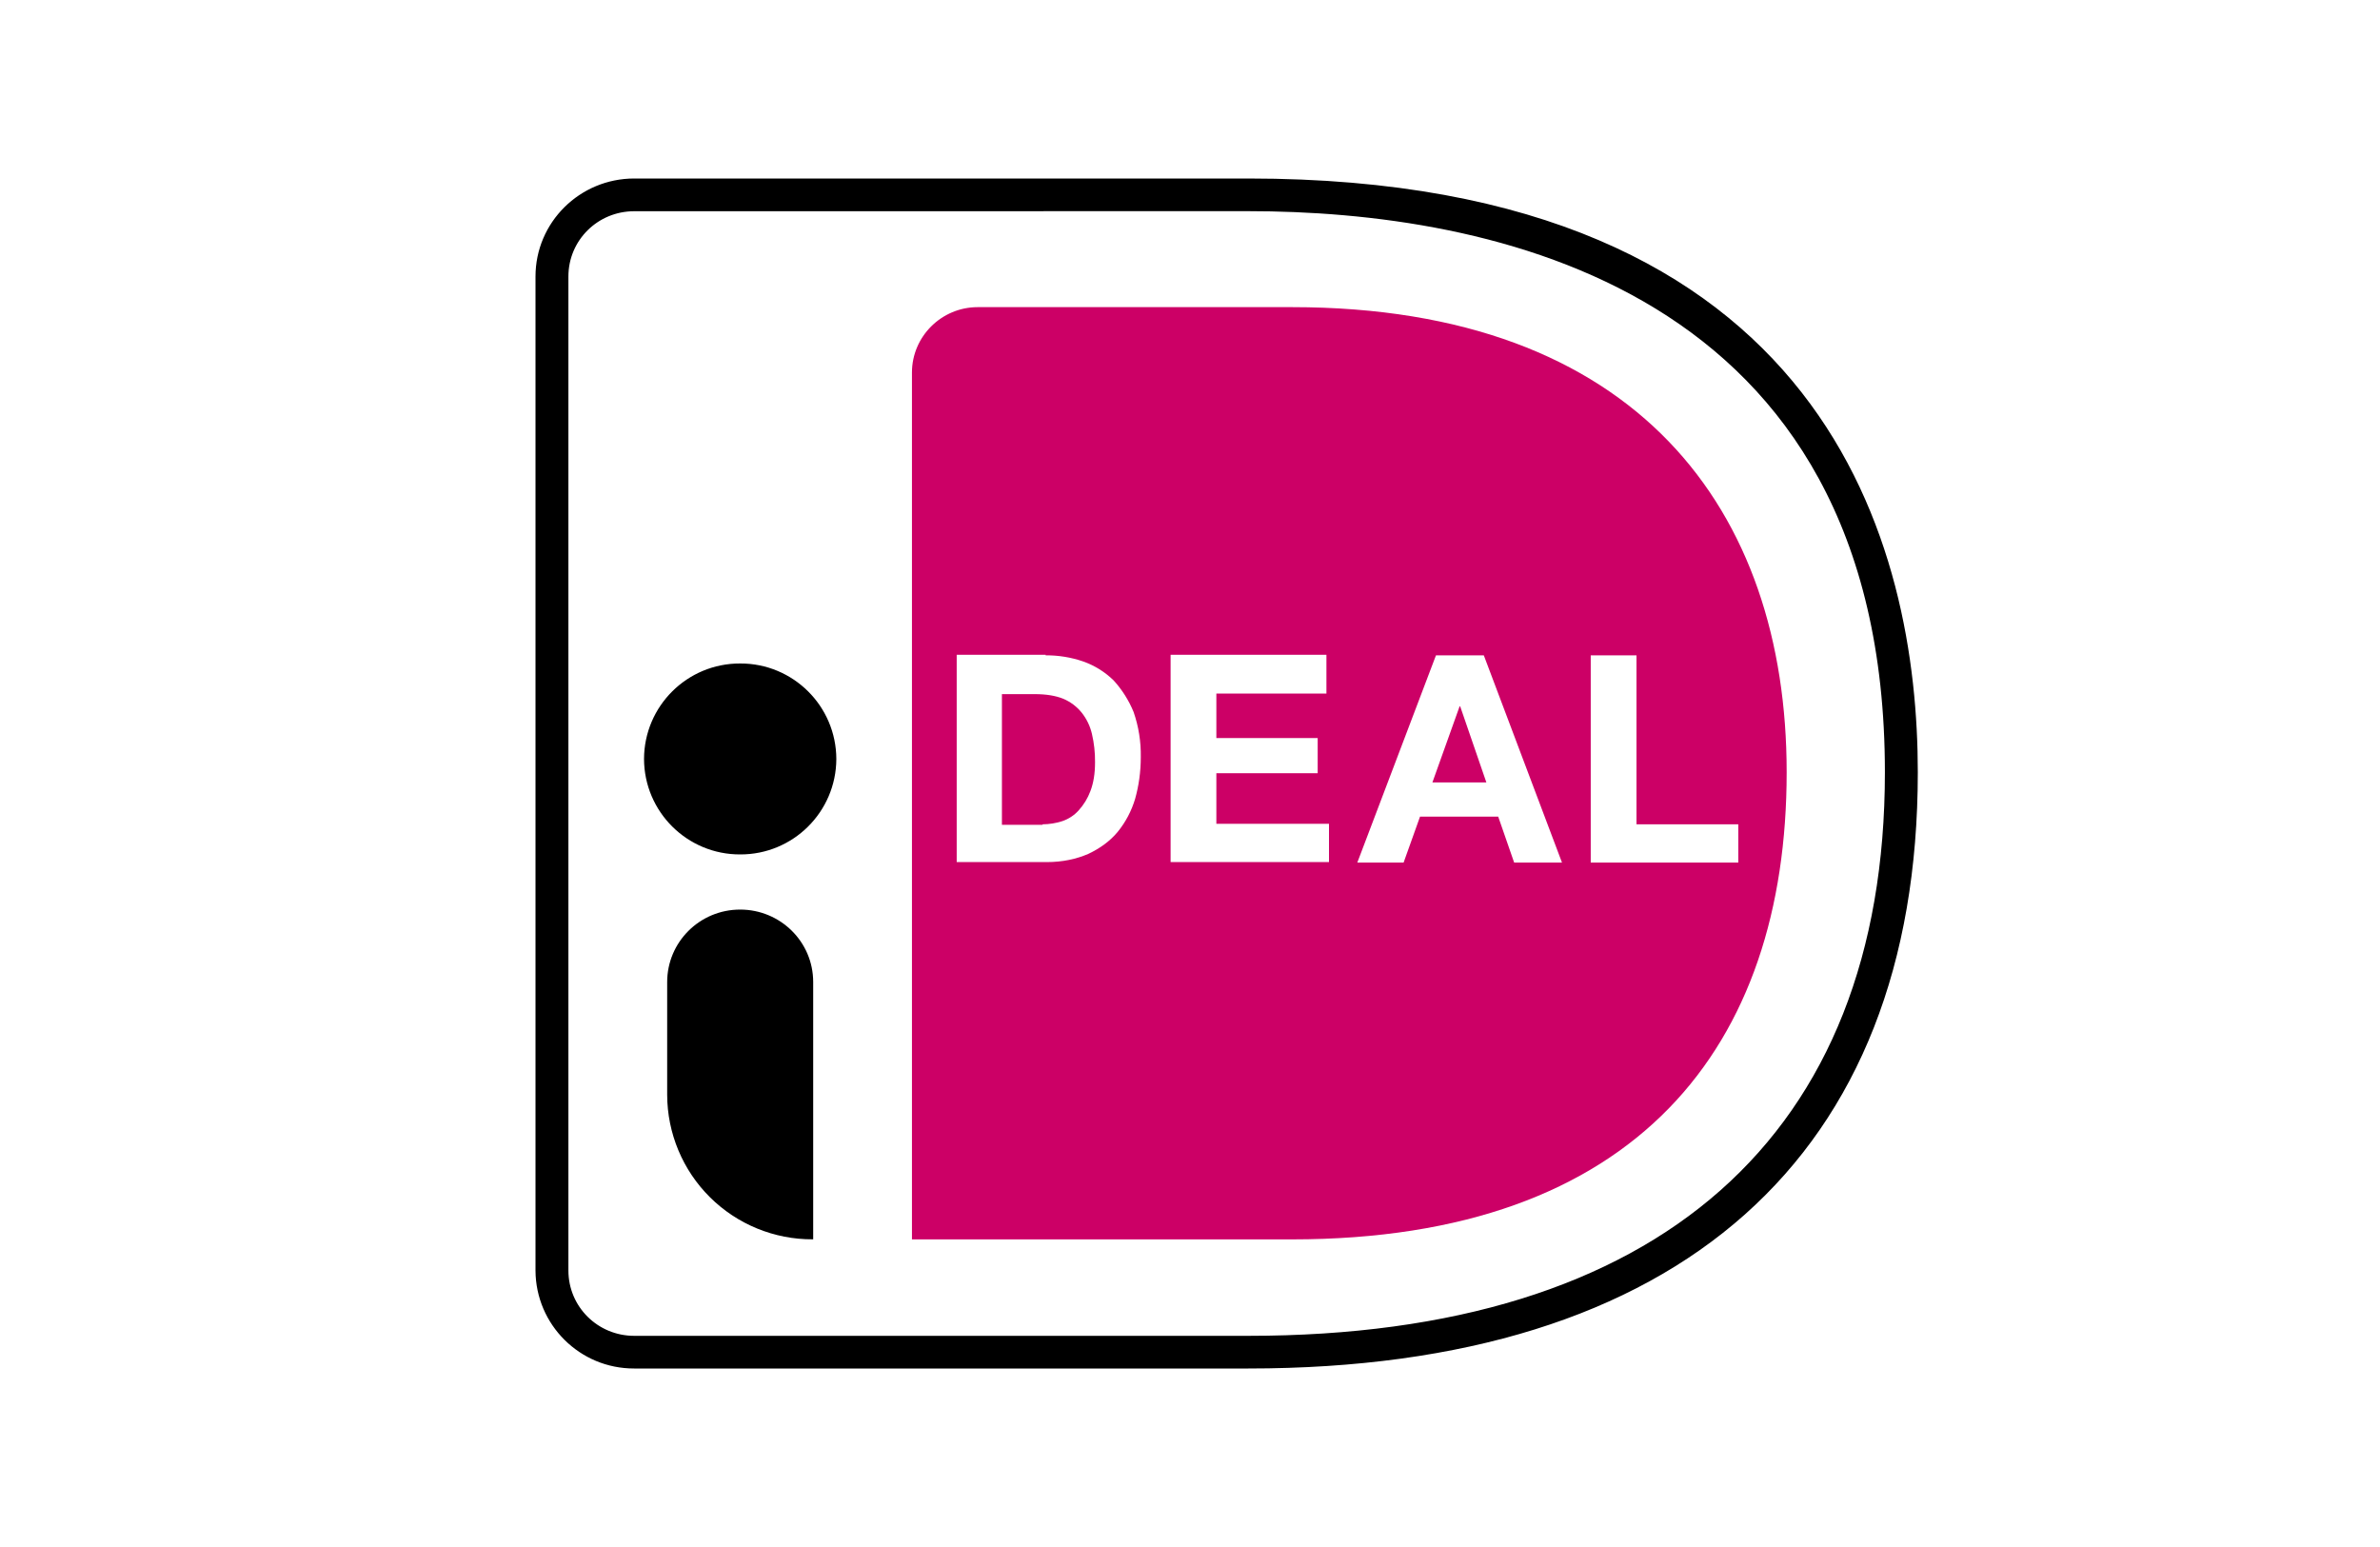
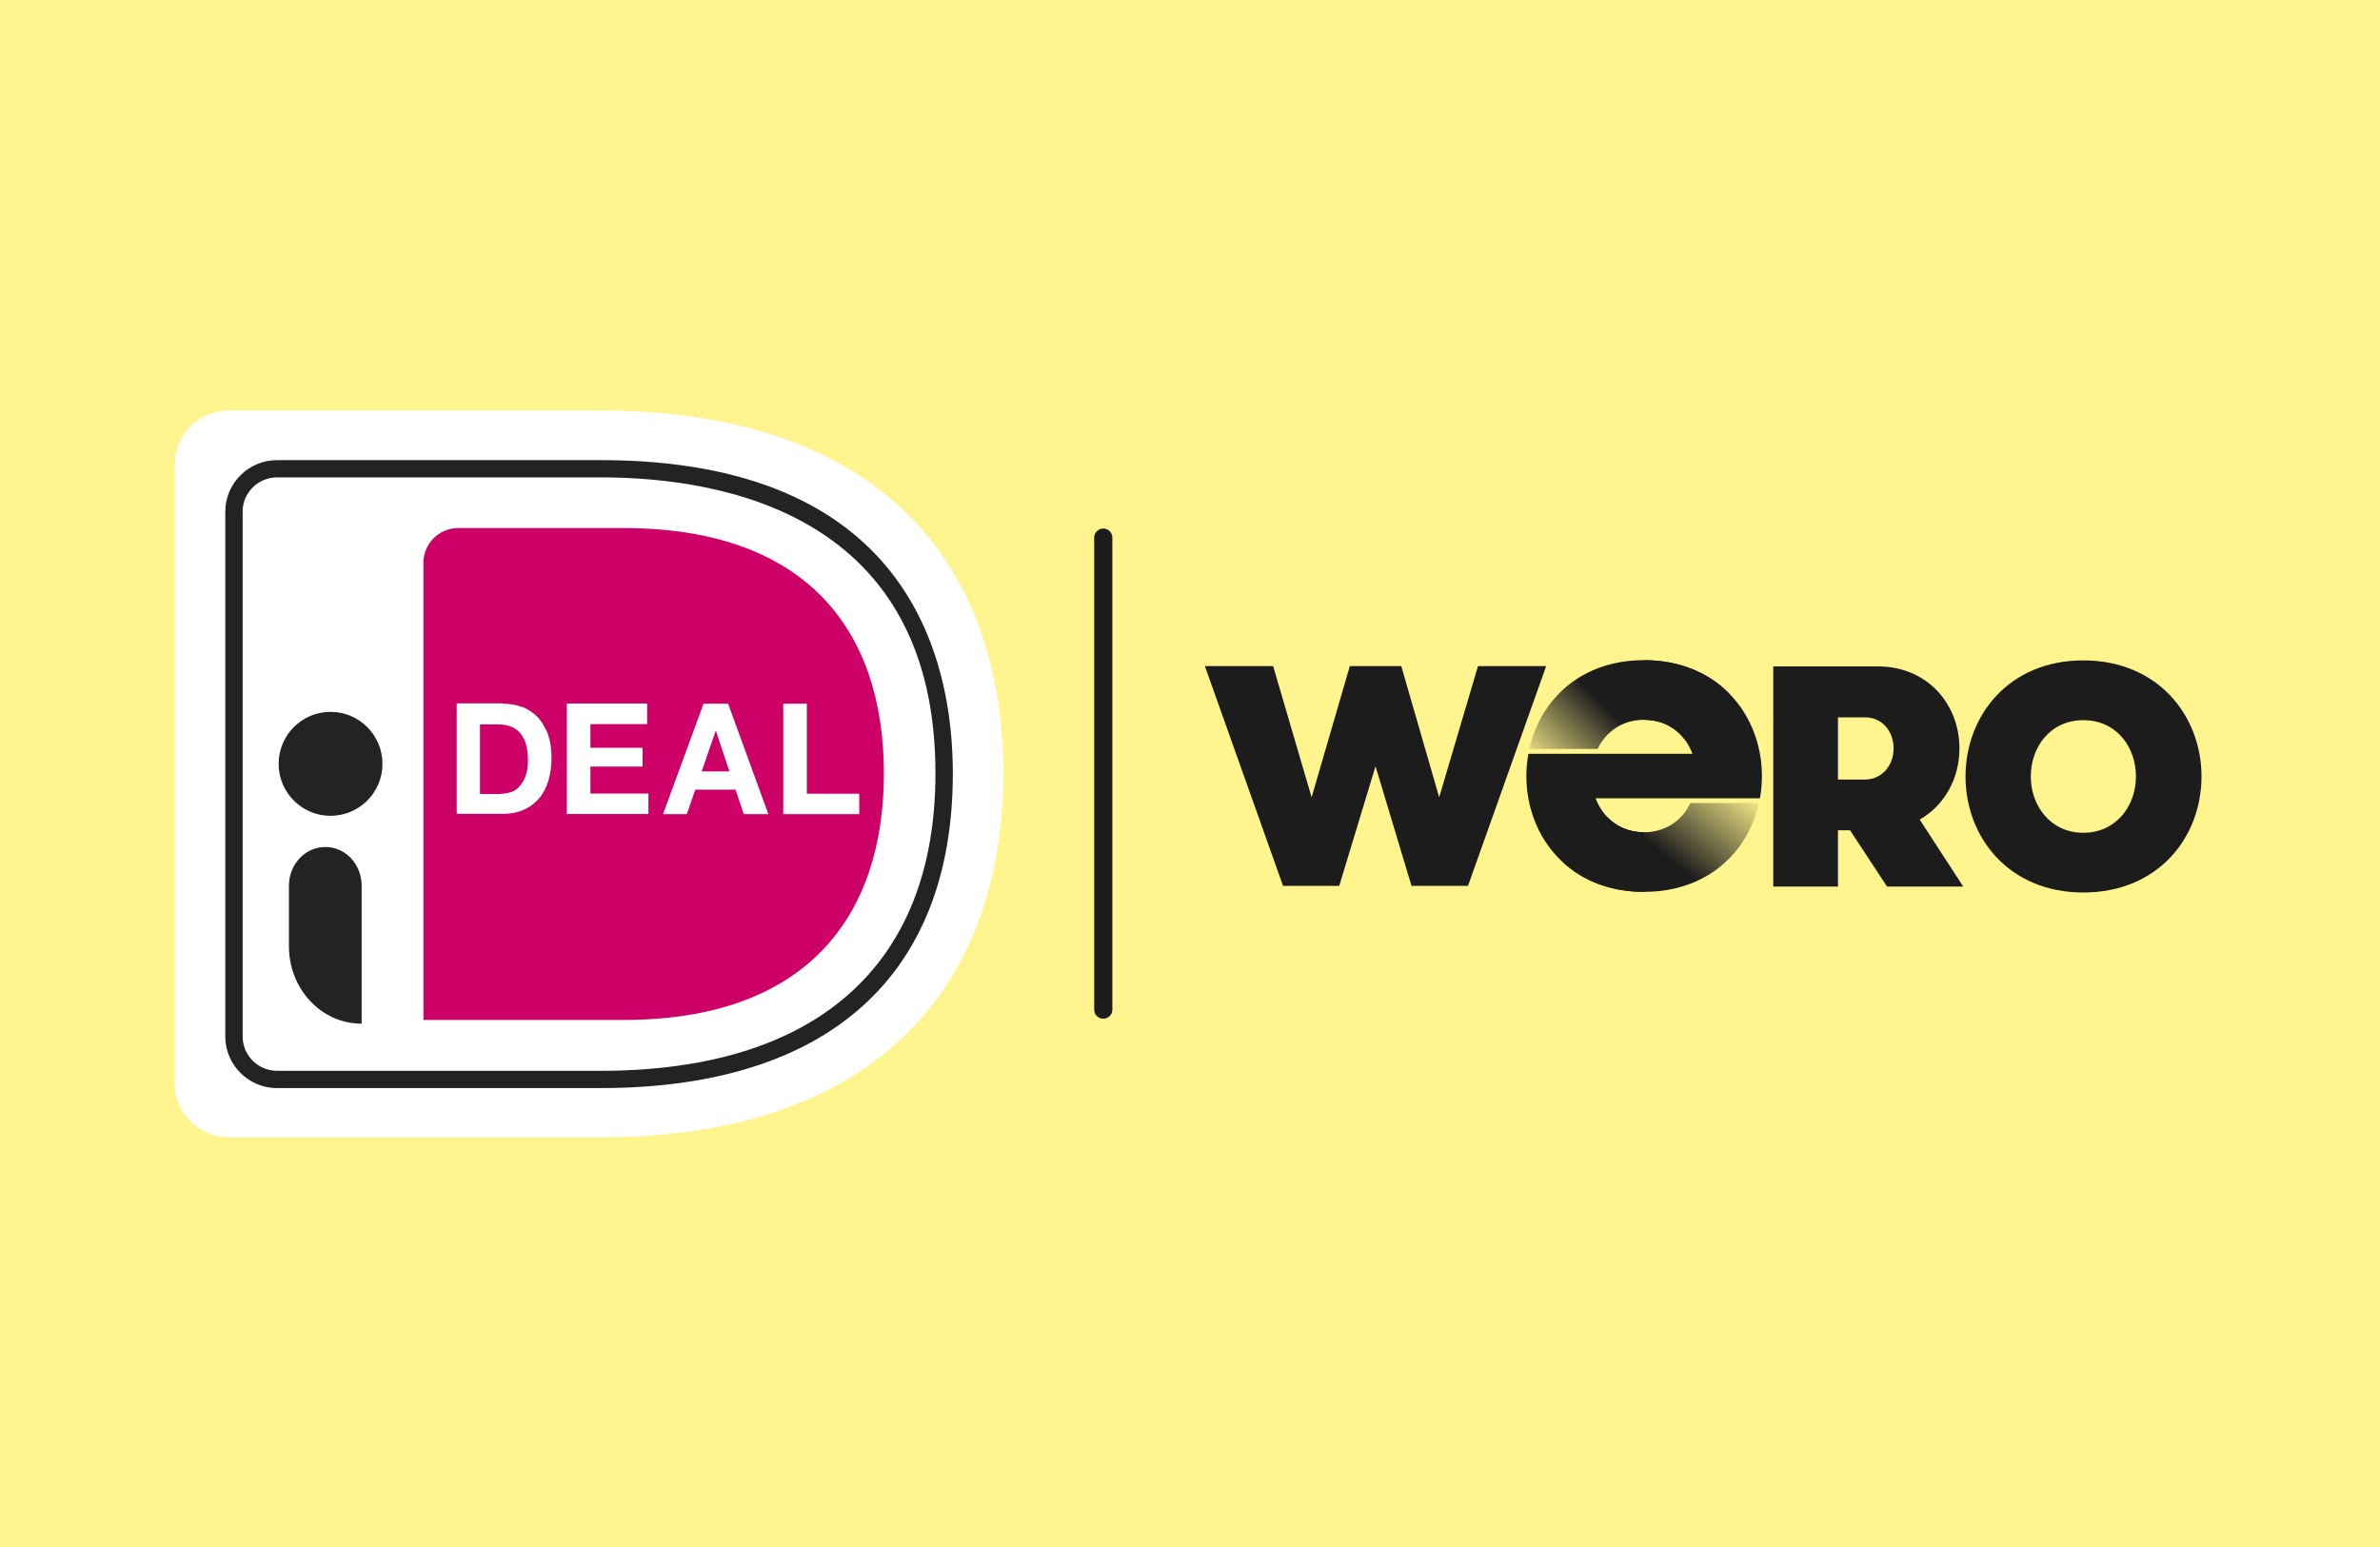
- <svg xmlns="http://www.w3.org/2000/svg" fill="none" viewBox="0 0 40 26">
-   <path fill="#C06" d="M0 0h40v26H0z" />
-   <path fill="#fff" d="M0 0h40v26H0z" />
-   <path fill="#000" fill-rule="evenodd" d="M20.979 23h-10.32A1.654 1.654 0 0 1 9 21.353V4.647C9 3.737 9.743 3 10.66 3h10.319c9.792 0 11.253 6.255 11.253 9.979C32.232 19.439 28.23 23 20.98 23M10.659 3.55c-.613 0-1.106.488-1.106 1.097v16.706c0 .609.493 1.098 1.106 1.098h10.32c6.897 0 10.7-3.364 10.7-9.472 0-8.203-6.707-9.43-10.7-9.43zm1.781 10.81a1.61 1.61 0 0 0 1.616-1.604 1.61 1.61 0 0 0-1.616-1.605 1.61 1.61 0 0 0-1.616 1.604 1.61 1.61 0 0 0 1.616 1.605m-1.227 4.041a2.435 2.435 0 0 0 2.446 2.428h.008v-4.324c0-.678-.553-1.218-1.227-1.218-.683 0-1.227.549-1.227 1.218z" clip-rule="evenodd" />
-   <path fill="#C06" d="M15.327 6.26v14.57h6.387c5.8 0 8.314-3.252 8.314-7.851 0-4.402-2.515-7.817-8.314-7.817h-5.281c-.614 0-1.106.498-1.106 1.098" />
-   <path fill="#fff" fill-rule="evenodd" d="M18.205 11.117a1.9 1.9 0 0 0-.631-.103v-.009h-1.495v3.484h1.512c.268 0 .501-.052.7-.138.199-.094.363-.214.493-.369a1.6 1.6 0 0 0 .294-.557c.06-.215.095-.447.095-.704a2.2 2.2 0 0 0-.121-.755 1.8 1.8 0 0 0-.337-.532 1.4 1.4 0 0 0-.51-.317m-.355 2.685a1.1 1.1 0 0 1-.328.052v.008h-.683v-2.196h.553q.283 0 .476.077a.8.8 0 0 1 .31.232.9.9 0 0 1 .174.36 2 2 0 0 1 .052.472c0 .197-.026.352-.078.489a1 1 0 0 1-.199.326.65.65 0 0 1-.277.18m4.443-2.145v-.652h-2.619v3.484h2.662v-.644h-1.893v-.85h1.703v-.591h-1.703v-.747zm2.645-.643 1.314 3.483h-.804l-.268-.772h-1.314l-.276.772h-.778l1.322-3.483zm.043 2.136-.44-1.278h-.01l-.457 1.278zm2.523.704v-2.84h-.769v3.483h2.48v-.643z" clip-rule="evenodd" />
+ <svg xmlns="http://www.w3.org/2000/svg" width="40" height="26" viewBox="0 0 40 26" fill="none">
+   <rect width="40" height="26" fill="#FFF48D" />
+   <path d="M2.936 7.805V18.21C2.936 18.708 3.346 19.115 3.846 19.115H10.093C14.815 19.115 16.862 16.484 16.862 12.994C16.862 9.503 14.814 6.9 10.092 6.9H3.846C3.345 6.9 2.936 7.307 2.936 7.805H2.936Z" fill="white" />
+   <path d="M7.117 9.454V17.142H10.479C13.531 17.142 14.855 15.426 14.855 12.999C14.855 10.573 13.531 8.875 10.479 8.875H7.699C7.377 8.875 7.117 9.137 7.117 9.455V9.454Z" fill="#CC0066" />
+   <path fill-rule="evenodd" clip-rule="evenodd" d="M4.66 18.287H10.091C13.908 18.287 16.014 16.408 16.014 12.998C16.014 11.034 15.245 7.733 10.091 7.733H4.66C4.177 7.733 3.786 8.122 3.786 8.602V17.418C3.786 17.898 4.177 18.288 4.66 18.288V18.287ZM4.077 8.602C4.077 8.281 4.336 8.023 4.659 8.023H10.091C12.192 8.023 15.722 8.67 15.722 12.998C15.722 16.222 13.721 17.997 10.091 17.997H4.66C4.337 17.997 4.078 17.739 4.078 17.417V8.602H4.077Z" fill="#232323" />
+   <path fill-rule="evenodd" clip-rule="evenodd" d="M8.77 11.881C8.668 11.844 8.561 11.826 8.445 11.826V11.821H7.676V13.678H8.455C8.593 13.678 8.712 13.651 8.815 13.605C8.918 13.555 9.002 13.49 9.069 13.408C9.137 13.326 9.185 13.225 9.22 13.111C9.252 12.996 9.269 12.873 9.269 12.735C9.269 12.58 9.247 12.447 9.207 12.332C9.162 12.223 9.104 12.127 9.034 12.049C8.958 11.976 8.873 11.916 8.771 11.879L8.77 11.881ZM8.588 13.313C8.53 13.331 8.477 13.34 8.419 13.34V13.345H8.067V12.174H8.352C8.449 12.174 8.529 12.188 8.596 12.215C8.664 12.242 8.717 12.288 8.757 12.339C8.796 12.389 8.828 12.458 8.846 12.531C8.863 12.604 8.873 12.691 8.873 12.783C8.873 12.888 8.859 12.97 8.833 13.043C8.806 13.117 8.77 13.171 8.731 13.217C8.691 13.263 8.641 13.295 8.588 13.313V13.313Z" fill="white" />
+   <path d="M10.876 11.827V12.17H9.923V12.568H10.8V12.884H9.923V13.337H10.898V13.681H9.527V11.824H10.876V11.828V11.827Z" fill="white" />
+   <path fill-rule="evenodd" clip-rule="evenodd" d="M12.914 13.683L12.237 11.827H11.824L11.143 13.683H11.543L11.686 13.271H12.362L12.5 13.683H12.915H12.914ZM12.032 12.284L12.259 12.965H11.793L12.028 12.284H12.033H12.032Z" fill="white" />
+   <path d="M13.56 11.826V13.34H14.441V13.683H13.164V11.827H13.56V11.826Z" fill="white" />
+   <path d="M5.555 13.711C6.037 13.711 6.428 13.32 6.428 12.838C6.428 12.355 6.037 11.964 5.555 11.964C5.073 11.964 4.683 12.355 4.683 12.838C4.683 13.32 5.073 13.711 5.555 13.711Z" fill="#232323" />
+   <path d="M6.074 17.204C5.398 17.204 4.856 16.62 4.856 15.903V14.888C4.856 14.529 5.127 14.235 5.467 14.235C5.808 14.235 6.078 14.525 6.078 14.888V17.204H6.074Z" fill="#232323" />
+   <path d="M33.034 13.05C33.034 12.029 33.76 11.099 35.014 11.099C36.268 11.099 37 12.03 37 13.05C37 14.069 36.274 15 35.014 15C33.76 15 33.034 14.069 33.034 13.05ZM35.898 13.05C35.898 12.558 35.574 12.104 35.014 12.104C34.455 12.104 34.131 12.558 34.131 13.05C34.131 13.541 34.461 13.996 35.014 13.996C35.568 13.996 35.898 13.542 35.898 13.05Z" fill="#1D1C1C" />
+   <path d="M32.264 13.774C32.681 13.536 32.932 13.082 32.932 12.58C32.932 11.835 32.394 11.2 31.558 11.2H29.803V14.9H30.89V13.954H31.093L31.715 14.9H32.995L32.264 13.774ZM31.339 13.102H30.89V12.056H31.344C31.637 12.056 31.825 12.294 31.825 12.579C31.825 12.864 31.631 13.102 31.339 13.102Z" fill="#1D1C1C" />
+   <path d="M24.84 11.195L24.188 13.4L23.551 11.195H22.686L22.044 13.4L21.397 11.195H20.25L21.564 14.889H22.508L23.118 12.878L23.723 14.889H24.672L25.986 11.195H24.839H24.84Z" fill="#1D1C1C" />
+   <path d="M27.633 13.987H27.631C27.224 13.987 26.939 13.741 26.817 13.416H29.579C29.601 13.294 29.612 13.169 29.612 13.043C29.612 12.025 28.888 11.097 27.633 11.096V12.098C28.042 12.099 28.324 12.345 28.445 12.669H25.687C25.665 12.791 25.653 12.916 25.653 13.043C25.653 14.061 26.378 14.99 27.63 14.99H27.632V13.987H27.633Z" fill="#1D1C1C" />
+   <path d="M27.629 14.989C27.672 14.989 27.713 14.988 27.755 14.986C28.009 14.973 28.24 14.921 28.446 14.838C28.652 14.755 28.832 14.64 28.986 14.501C29.14 14.362 29.267 14.2 29.365 14.021C29.454 13.857 29.52 13.681 29.561 13.497H28.41C28.386 13.546 28.359 13.593 28.328 13.637C28.285 13.697 28.235 13.751 28.177 13.798C28.12 13.845 28.056 13.885 27.986 13.915C27.916 13.946 27.839 13.967 27.756 13.979C27.715 13.984 27.673 13.987 27.63 13.987C27.371 13.987 27.161 13.887 27.011 13.731L26.263 14.487C26.595 14.795 27.057 14.988 27.629 14.988V14.989Z" fill="url(#paint0_linear_6119_2076)" />
+   <path d="M27.63 11.095C26.568 11.095 25.885 11.763 25.703 12.587H26.85C26.988 12.303 27.258 12.098 27.63 12.098C27.927 12.098 28.157 12.226 28.307 12.419L29.062 11.656C28.725 11.314 28.24 11.095 27.631 11.095H27.63Z" fill="url(#paint1_linear_6119_2076)" />
+   <path d="M18.542 17.121C18.458 17.121 18.39 17.053 18.39 16.969V9.036C18.39 8.952 18.458 8.883 18.542 8.883C18.626 8.883 18.695 8.952 18.695 9.036V16.969C18.695 17.053 18.626 17.121 18.542 17.121Z" fill="#1D1C1C" />
+   <defs>
+     <linearGradient id="paint0_linear_6119_2076" x1="29" y1="12.827" x2="27.282" y2="14.93" gradientUnits="userSpaceOnUse">
+       <stop offset="0.02" stop-color="#1D1C1C" stop-opacity="0" />
+       <stop offset="0.68" stop-color="#1D1C1C" />
+     </linearGradient>
+     <linearGradient id="paint1_linear_6119_2076" x1="26.004" y1="13.273" x2="27.765" y2="11.533" gradientUnits="userSpaceOnUse">
+       <stop offset="0.02" stop-color="#1D1C1C" stop-opacity="0" />
+       <stop offset="0.68" stop-color="#1D1C1C" />
+     </linearGradient>
+   </defs>
</svg>
